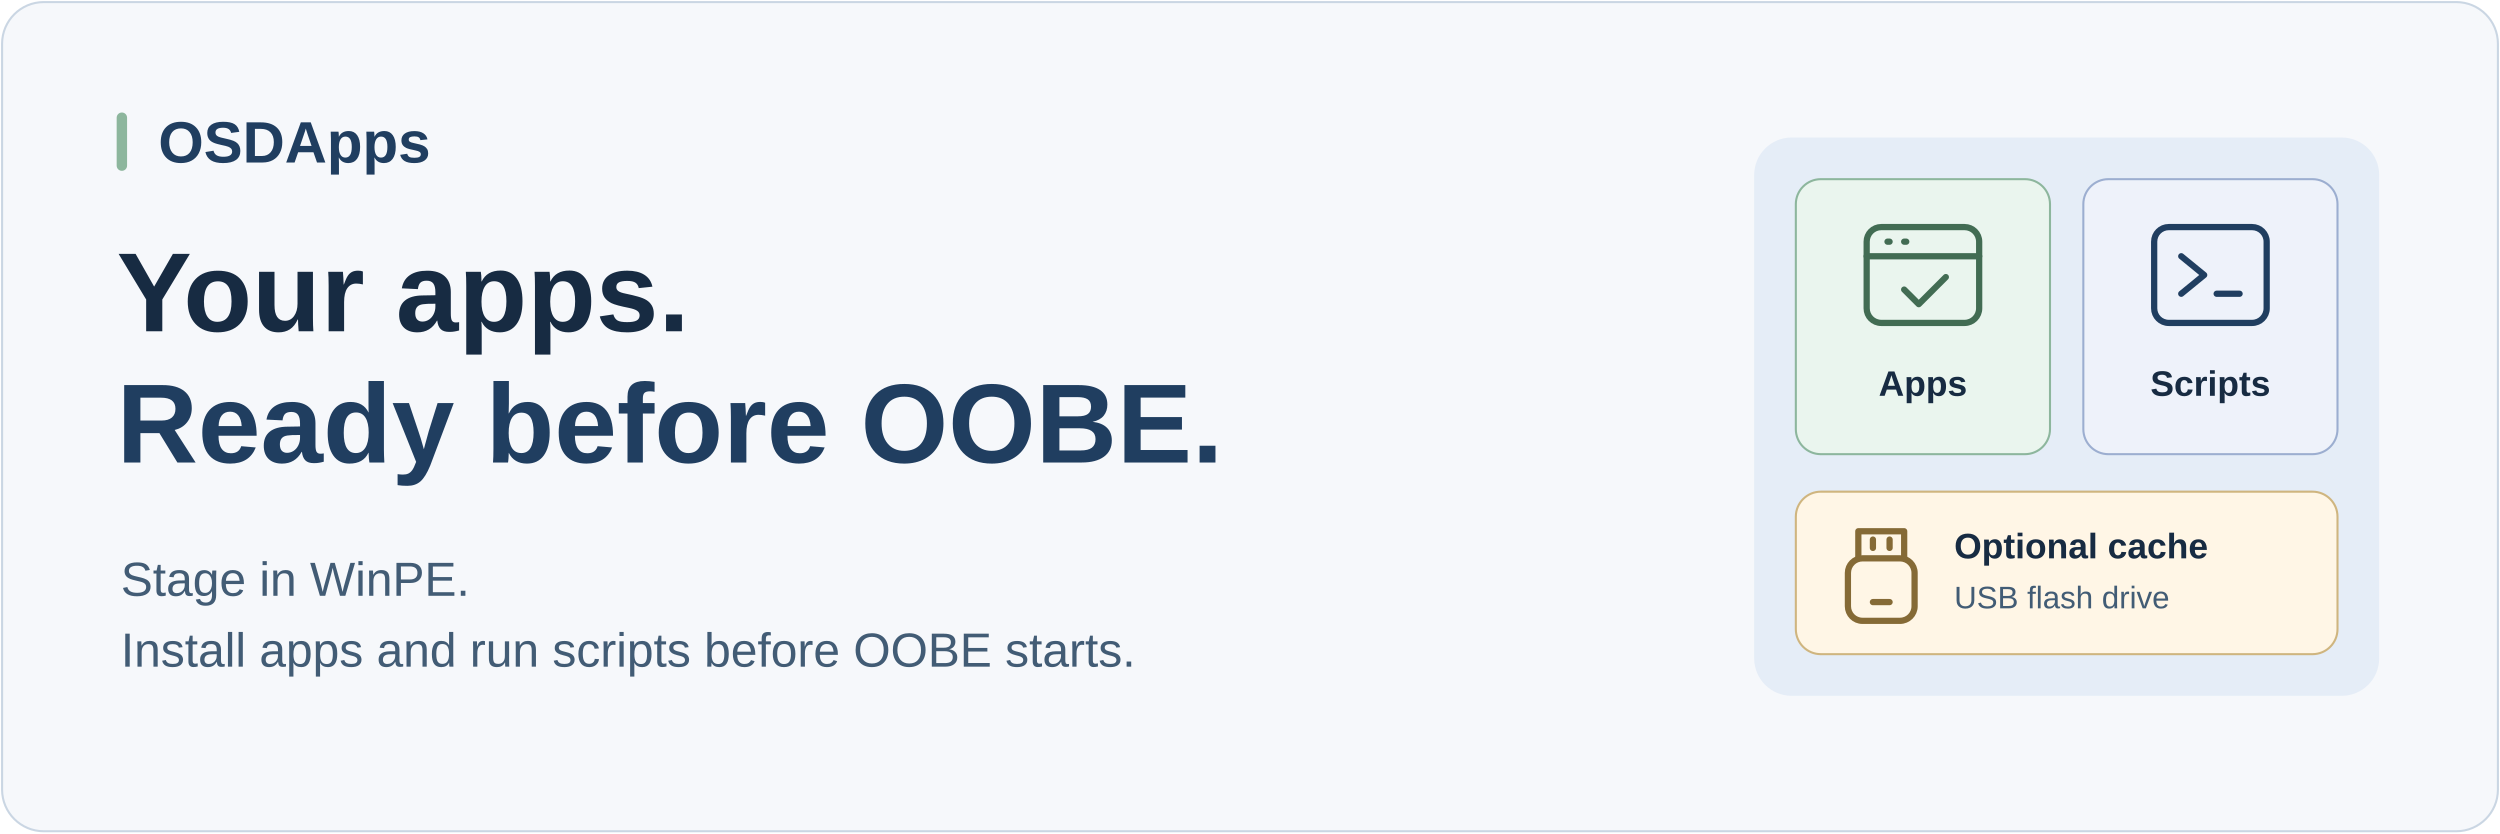
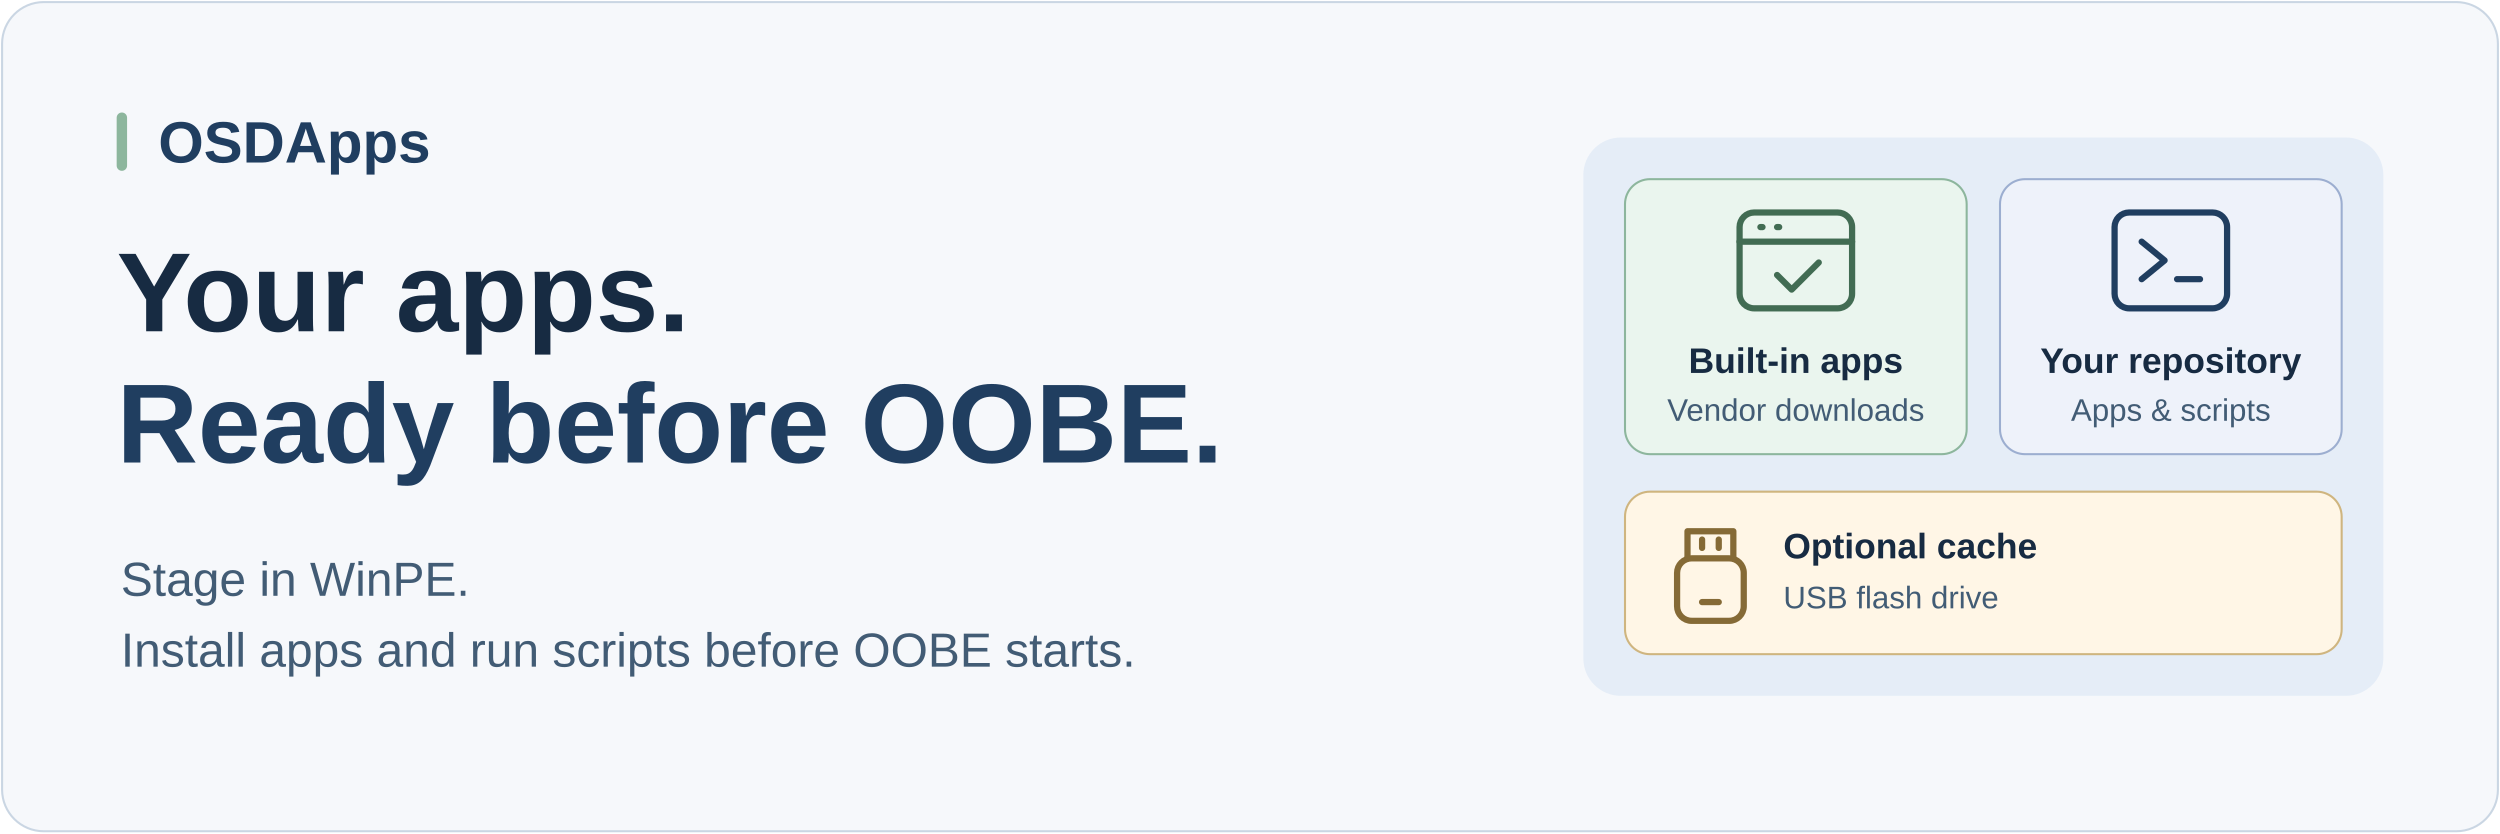
<svg xmlns="http://www.w3.org/2000/svg" width="1200" height="400" viewBox="0 0 1200 400" role="img" aria-labelledby="title desc">
  <style>
    text { font-family: 'Segoe UI', Arial, sans-serif; }
    .brand { font-size: 28px; font-weight: 700; fill: #203e60; }
    .headline { font-size: 54px; font-weight: 700; fill: #172b42; }
    .accent { fill: #203e60; }
    .body { font-size: 23px; fill: #425c75; }
    .label { font-size: 17px; font-weight: 600; fill: #172b42; }
    .small { font-size: 15px; fill: #425c75; }
    .icon { fill: none; stroke-linecap: round; stroke-linejoin: round; stroke-width: 3; }
  </style>
  <rect x="1" y="1" width="1198" height="398" rx="20" fill="#f6f8fb" stroke="#cad6e3" />
  <rect x="56" y="54" width="5" height="28" rx="2.5" fill="#8db69d" />
  <text x="76" y="78" class="brand">OSDApps</text>
  <text x="56" y="159" class="headline">Your apps.</text>
  <text x="56" y="222" class="headline accent">Ready before OOBE.</text>
  <text x="58" y="286" class="body">Stage in WinPE.</text>
  <text x="58" y="320" class="body">Install apps and run scripts before OOBE starts.</text>
-   <g transform="translate(842 66)">
-     <rect width="300" height="268" rx="18" fill="#e5edf7" />
-     <rect x="20" y="20" width="122" height="132" rx="12" fill="#eaf5ee" stroke="#8db69d" />
-     <g class="icon" stroke="#426c53" transform="translate(54 43)">
+   <g transform="translate(760 66)">
+     <rect width="384" height="268" rx="18" fill="#e5edf7" />
+     <rect x="20" y="20" width="164" height="132" rx="12" fill="#eaf5ee" stroke="#8db69d" />
+     <g class="icon" stroke="#426c53" transform="translate(75 36)">
      <rect width="54" height="46" rx="7" />
      <path d="M0 14 H54" />
      <path d="M10 7 H11 M18 7 H19" />
      <path d="M18 30 L25 37 L38 24" />
    </g>
-     <text x="81" y="124" text-anchor="middle" class="label">Apps</text>
-     <rect x="158" y="20" width="122" height="132" rx="12" fill="#eef2fa" stroke="#9caed0" />
-     <g class="icon" stroke="#203e60" transform="translate(192 43)">
+     <text x="102" y="113" text-anchor="middle" class="label">Built-in apps</text>
+     <text x="102" y="136" text-anchor="middle" class="small">Vendor downloads</text>
+     <rect x="200" y="20" width="164" height="132" rx="12" fill="#eef2fa" stroke="#9caed0" />
+     <g class="icon" stroke="#203e60" transform="translate(255 36)">
      <rect width="54" height="46" rx="7" />
      <path d="M13 14 L24 23 L13 32 M30 32 H41" />
    </g>
-     <text x="219" y="124" text-anchor="middle" class="label">Scripts</text>
-     <rect x="20" y="170" width="260" height="78" rx="12" fill="#fff6e6" stroke="#cfb57f" />
+     <text x="282" y="113" text-anchor="middle" class="label">Your repository</text>
+     <text x="282" y="136" text-anchor="middle" class="small">Apps &amp; scripts</text>
+     <rect x="20" y="170" width="344" height="78" rx="12" fill="#fff6e6" stroke="#cfb57f" />
    <g class="icon" stroke="#856a36" transform="translate(40 187)">
      <path d="M10 15 V2 H32 V15" />
      <path d="M17 6 V10 M25 6 V10" />
      <rect x="5" y="15" width="32" height="30" rx="7" />
      <path d="M17 36 H25" />
    </g>
    <text x="96" y="202" class="label">Optional cache</text>
    <text x="96" y="226" class="small">USB flash drive</text>
  </g>
</svg>
